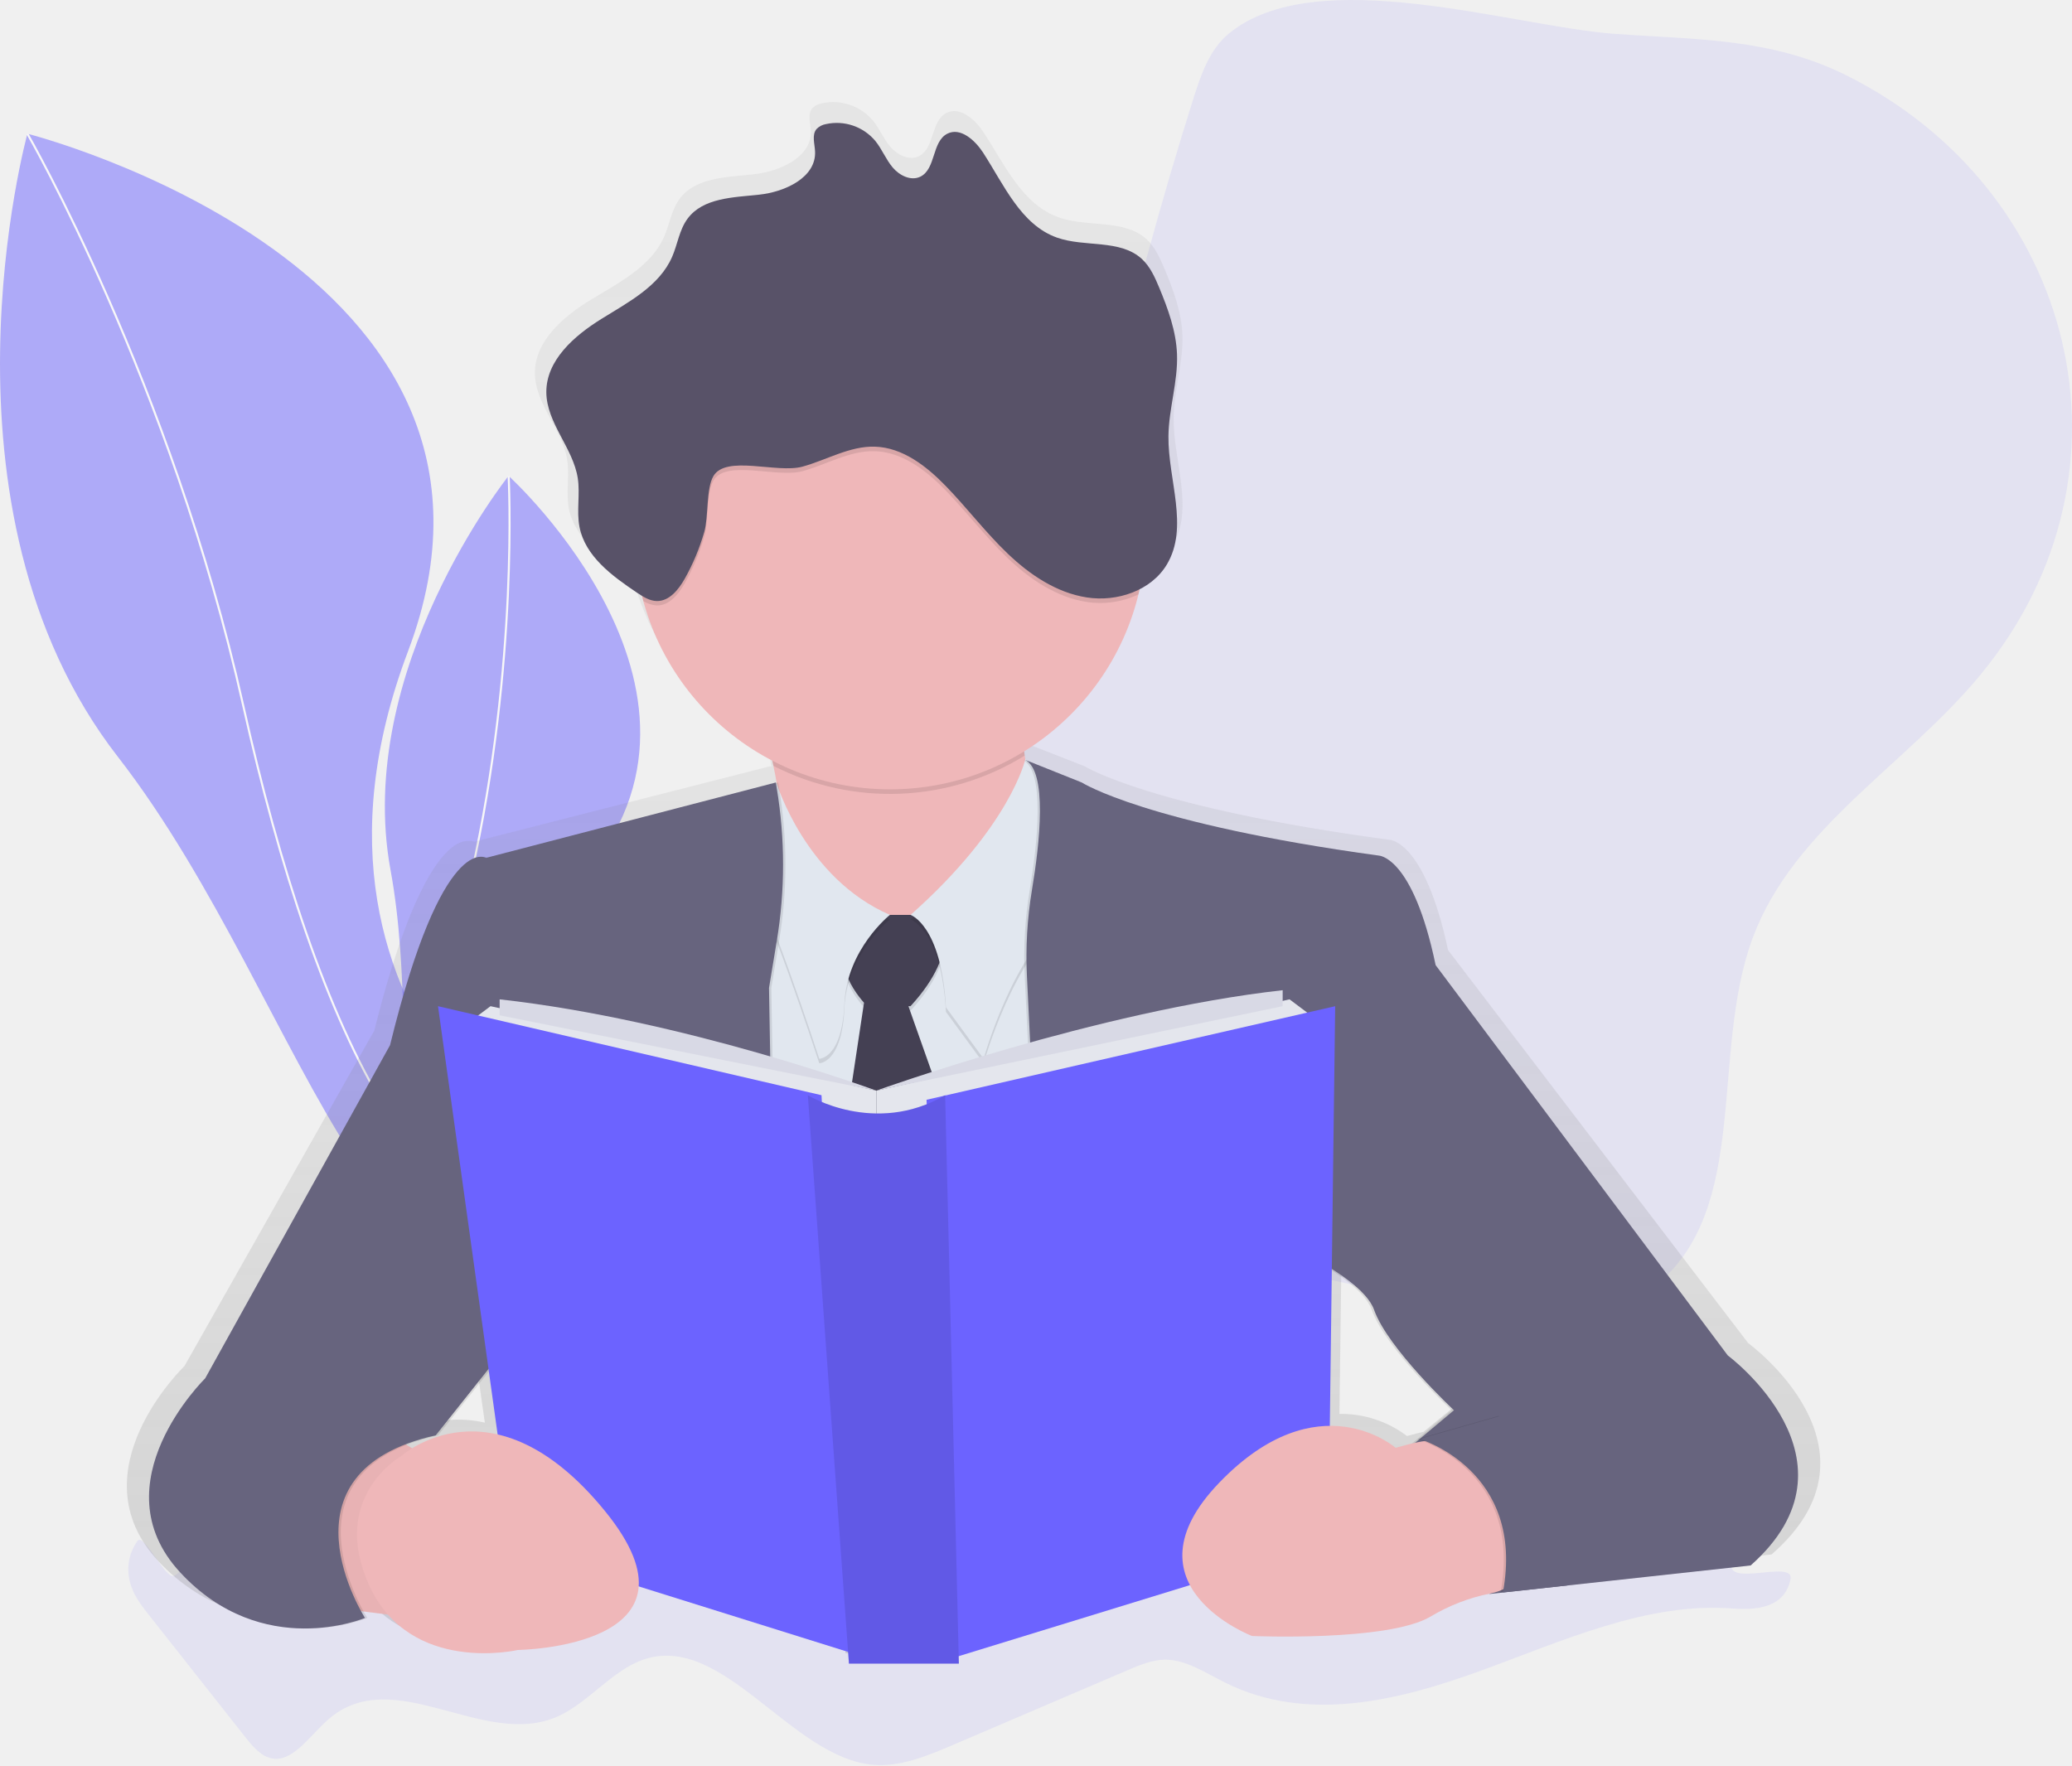
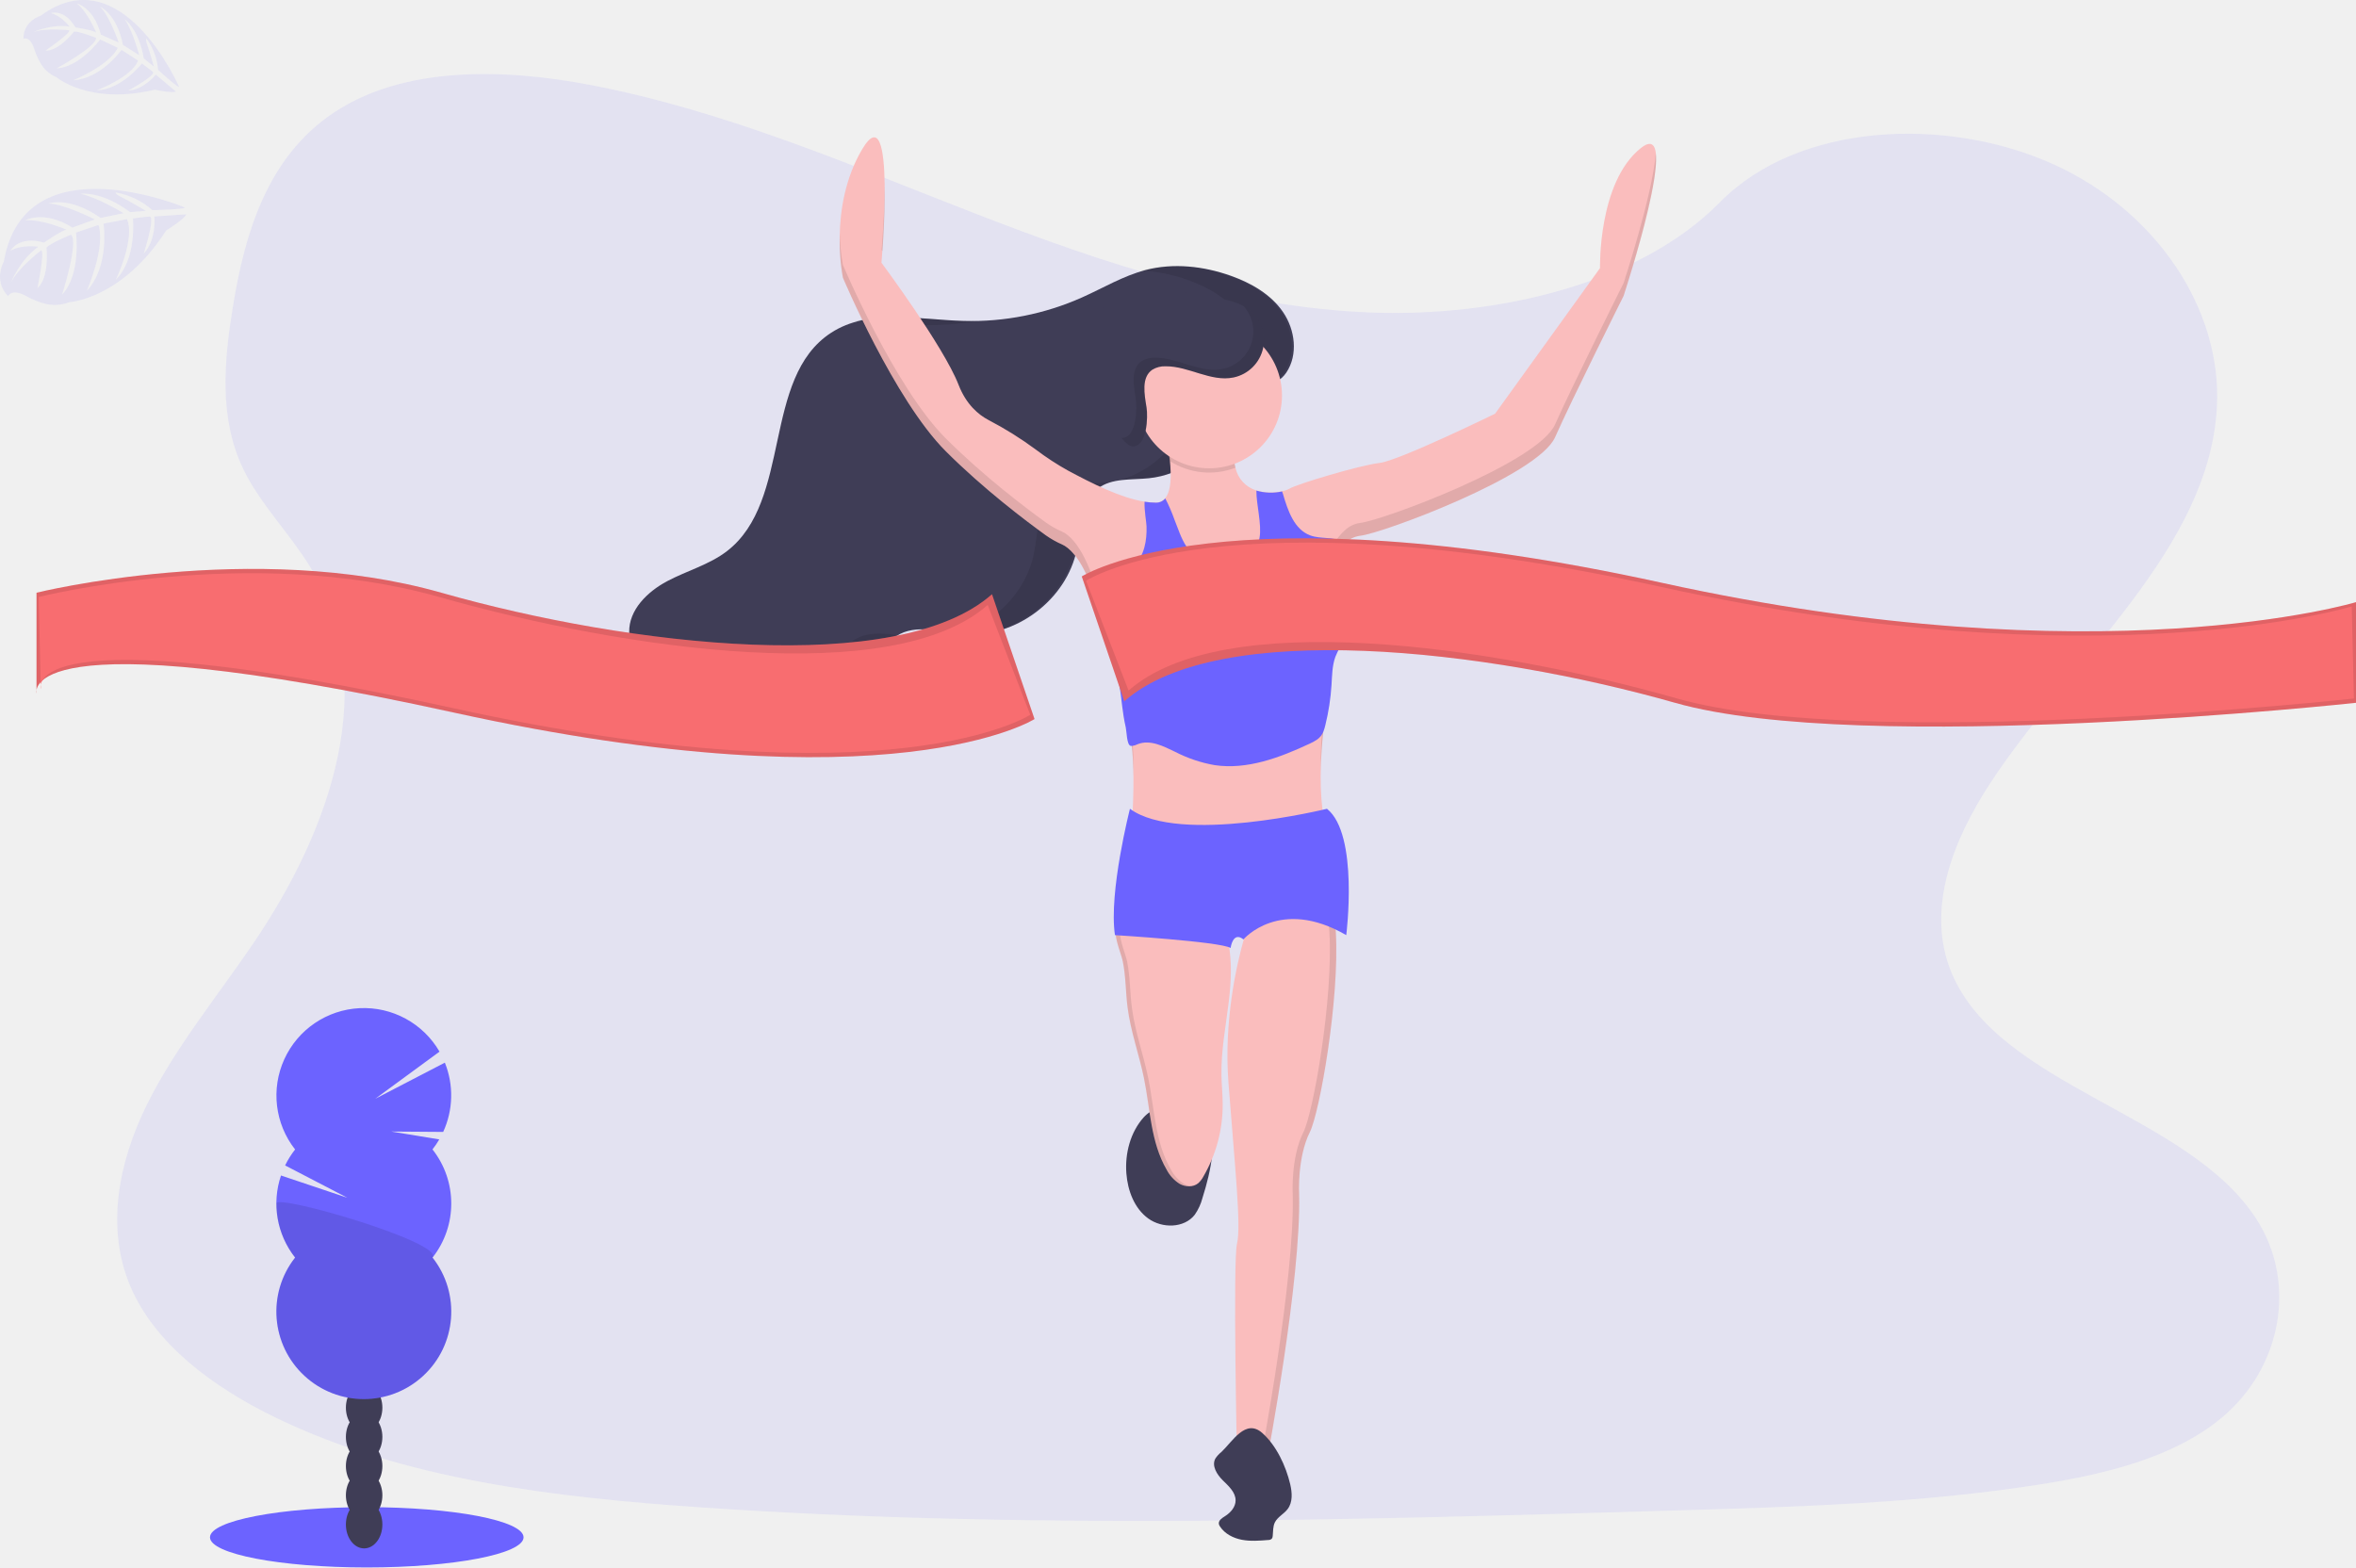
- <svg xmlns="http://www.w3.org/2000/svg" id="5e1838a0-6e06-4e3f-aa75-de6d8e6cdfa0" data-name="Layer 1" width="1007.04" height="858" viewBox="0 0 1007.04 858">
-   <defs>
-     <linearGradient id="cc082665-c41a-43d9-8451-73726d32e49c" x1="569.66" y1="824.63" x2="569.66" y2="70.6" gradientUnits="userSpaceOnUse">
-       <stop offset="0" stop-color="gray" stop-opacity="0.25" />
-       <stop offset="0.54" stop-color="gray" stop-opacity="0.12" />
-       <stop offset="1" stop-color="gray" stop-opacity="0.1" />
-     </linearGradient>
-   </defs>
+ <svg xmlns="http://www.w3.org/2000/svg" id="bfbf73d7-c530-40db-b058-cfcd33b42d36" data-name="Layer 1" width="1100.11" height="731.98" viewBox="0 0 1100.11 731.98">
+   <path d="M691.18,230C626.46,227.7,564.82,206.81,506,184s-117.16-48.19-180.33-60.3c-40.63-7.79-87.1-8.89-119.83,12.89-31.51,21-41.69,57.15-47.16,90.73-4.12,25.26-6.54,51.84,4.74,75.49,7.84,16.42,21.74,30.22,31.36,45.95,33.47,54.72,9.81,122.2-26.45,175.63-17,25.07-36.75,49-49.88,75.66s-19.2,57.25-7.71,84.47c11.38,27,38.51,47.24,67.9,61.49,59.69,28.94,130,37.23,198.61,41.92,151.83,10.39,304.46,5.89,456.69,1.39,56.34-1.67,112.92-3.36,168.34-12.07,30.78-4.84,62.55-12.52,84.9-31.05,28.36-23.53,35.39-63.38,16.38-92.88-31.88-49.49-120-61.78-142.31-114.9-12.26-29.23.33-61.8,18.16-88.91,38.24-58.16,102.33-109.19,105.7-175.68,2.32-45.66-28.49-91.39-76.13-113-49.93-22.65-119.18-19.8-156,17.69C815,217.08,748.33,231.93,691.18,230Z" transform="translate(-49.94 -84.01)" fill="#6c63ff" opacity="0.1" />
+   <ellipse cx="171.26" cy="717.9" rx="73.21" ry="14.08" fill="#6c63ff" />
+   <ellipse cx="170.03" cy="711.92" rx="8.52" ry="11.16" fill="#3f3d56" />
+   <ellipse cx="170.03" cy="698.28" rx="8.52" ry="11.16" fill="#3f3d56" />
+   <ellipse cx="170.03" cy="684.64" rx="8.52" ry="11.16" fill="#3f3d56" />
+   <ellipse cx="170.03" cy="671.01" rx="8.52" ry="11.16" fill="#3f3d56" />
+   <ellipse cx="170.03" cy="657.37" rx="8.52" ry="11.16" fill="#3f3d56" />
+   <ellipse cx="170.03" cy="643.73" rx="8.52" ry="11.16" fill="#3f3d56" />
+   <ellipse cx="170.03" cy="630.09" rx="8.52" ry="11.16" fill="#3f3d56" />
+   <path d="M251.88,620.77a40.41,40.41,0,0,0,3.18-4.67l-22.4-3.68,24.22.18a40.87,40.87,0,0,0,.78-32.35l-32.49,16.86,30-22a40.83,40.83,0,1,0-67.44,45.69,41.2,41.2,0,0,0-4.66,7.45l29.08,15.1-31-10.4a40.81,40.81,0,0,0,6.58,38.34,40.83,40.83,0,1,0,64.18,0,40.83,40.83,0,0,0,0-50.49Z" transform="translate(-49.94 -84.01)" fill="#6c63ff" />
+   <path d="M179,646a40.66,40.66,0,0,0,8.74,25.24,40.83,40.83,0,1,0,64.18,0C257.36,664.31,179,641.43,179,646Z" transform="translate(-49.94 -84.01)" opacity="0.1" />
+   <path d="M575.89,632c.62,8,3.7,16.28,10.18,21s16.79,4.63,21.74-1.71a24.32,24.32,0,0,0,3.61-7.85c4.17-13.18,7.13-27.6,2.56-40.65-10.31-.67-22.26-5.52-30,3C577.73,612.73,575.17,622.75,575.89,632Z" transform="translate(-49.94 -84.01)" fill="#3f3d56" />
+   <path d="M623.75,551.37c-1.37,11.63-3.7,23.21-3.46,34.92.09,4.52.57,9,.58,13.54a66.74,66.74,0,0,1-9,33.57,11.26,11.26,0,0,1-2.46,3.18c-2.37,1.92-5.94,1.76-8.6.29a16.92,16.92,0,0,1-6.11-6.63c-7.45-12.76-7.66-28.27-10.61-42.74-2.26-11.07-6.22-21.8-7.65-33-.93-7.21-.79-14.56-2.27-21.68-.45-2.15-1.71-5.38-2.54-8.55-.76-2.83-1.18-5.61-.4-7.52,1.59-3.91,6.8-2.39,10.19-2.15a234.58,234.58,0,0,0,35.86-.09c1.18-.09,2.52-.14,3.35.7a4.12,4.12,0,0,1,.8,1.45,48.53,48.53,0,0,1,2.17,8C625.25,533.37,624.79,542.5,623.75,551.37Z" transform="translate(-49.94 -84.01)" fill="#fabdbd" />
  <g opacity="0.1">
-     <path d="M693.73,37.32c-9.33,7.66-13.5,19.8-17.14,31.31q-12.24,38.74-22.89,78C643.35,184.65,633.95,223.51,615,258.1s-46.56,63.26-73.87,91.59l-98.38,102c-30.4,31.53-62.83,67.92-62.25,111.72.5,38,27.06,71.71,59.56,91.33s70.48,27.65,107.65,35.37c18.87,3.92,38.9,7.77,57,1.25,21.74-7.82,35.91-28.77,55.78-40.56,35.65-21.17,80.82-9.26,120.76,1.84s87,19.52,119.39-6.34c47-37.53,26.74-113.14,47.73-169.5,19.92-53.49,75-84.25,111.15-128.41,80.76-98.63,45.45-235.63-66-290.93C957,39.39,921,40.32,881.39,37.47,832,33.93,736.3,2.35,693.73,37.32Z" transform="translate(-96.48 -21)" fill="#6c63ff" />
+     <path d="M619.15,514.51a8.8,8.8,0,0,0-1.85,0c-5.72.46-11.45.69-17.17.72Q609.64,515.25,619.15,514.51Z" transform="translate(-49.94 -84.01)" />
+     <path d="M602.83,636.87a16.92,16.92,0,0,1-6.11-6.63c-7.45-12.76-7.66-28.27-10.61-42.74-2.26-11.07-6.22-21.8-7.65-33-.93-7.21-.79-14.56-2.27-21.68-.45-2.15-1.71-5.38-2.54-8.55-.76-2.83-1.18-5.61-.4-7.52a4.26,4.26,0,0,1,4-2.6c-2.53-.17-5,.13-6,2.6-.78,1.91-.36,4.69.4,7.52.83,3.17,2.09,6.4,2.54,8.55,1.48,7.12,1.34,14.47,2.27,21.68,1.43,11.21,5.39,21.94,7.65,33,2.95,14.47,3.16,30,10.61,42.74a16.92,16.92,0,0,0,6.11,6.63,8.88,8.88,0,0,0,5.24,1.06A9.22,9.22,0,0,1,602.83,636.87Z" transform="translate(-49.94 -84.01)" />
  </g>
-   <g opacity="0.5">
-     <path d="M389.41,607.83s-165.2-83.6-94.6-270.33S109.8,86,109.8,86s-50.07,181.82,44,302.9S284.16,711,389.41,607.83Z" transform="translate(-96.48 -21)" fill="#6c63ff" />
-     <path d="M109.8,86s69.7,120.77,104.87,277.87,92.43,286.74,173.89,241" transform="translate(-96.48 -21)" fill="none" stroke="#fff" stroke-miterlimit="10" />
+   <path d="M661.56,612.7c-6,12-5,29-5,29,1,40-15,124-15,124h-14s-2-93,0-101-1-36-4-75c-2.23-29,3.84-55.28,7.1-66.81,1.12-4,1.9-6.19,1.9-6.19s23-34,36-18c3,3.72,4.59,11.23,5.14,20.71C675.48,550.69,666.16,603.49,661.56,612.7Z" transform="translate(-49.94 -84.01)" fill="#fabdbd" />
+   <path d="M673.7,519.41c-.55-9.48-2.12-17-5.14-20.71-2.9-3.56-6.3-4.64-9.82-4.17a10.66,10.66,0,0,1,6.82,4.17c3,3.72,4.59,11.23,5.14,20.71,1.78,31.28-7.54,84.08-12.14,93.29-6,12-5,29-5,29,1,40-15,124-15,124h3s16-84,15-124c0,0-1-17,5-29C666.16,603.49,675.48,550.69,673.7,519.41Z" transform="translate(-49.94 -84.01)" opacity="0.1" />
+   <path d="M620.28,762.05a13,13,0,0,0-2.86,3.12c-1.79,3.38.75,7.42,3.47,10.11s6,5.57,6,9.4c0,3.08-2.33,5.72-4.94,7.36-1.4.88-3.16,2-2.87,3.66a3.44,3.44,0,0,0,.53,1.17c2.24,3.43,6.21,5.44,10.23,6.2s8.17.43,12.26.1a2.47,2.47,0,0,0,1.68-.58,2.28,2.28,0,0,0,.45-1.38c.2-2.12.07-4.36,1-6.27,1.3-2.61,4.29-3.94,6-6.28,2.4-3.2,2.07-7.65,1.16-11.54-2-8.47-6.45-18.13-13.13-24C631.52,746.38,625.45,757.18,620.28,762.05Z" transform="translate(-49.94 -84.01)" fill="#3f3d56" />
+   <path d="M650.58,258c5.58-8.34,4.13-20-1.57-28.3s-14.86-13.52-24.31-16.89c-12.74-4.54-26.79-6.09-39.88-2.68-10.42,2.71-19.78,8.38-29.6,12.76a127.29,127.29,0,0,1-55.28,11c-21.11-.59-44.24-6-61.95,5.54-32.42,21.09-18,78.49-48.67,102-8.27,6.34-18.68,9.11-27.88,14s-17.92,13.4-17.7,23.82c.1,5,2.3,9.77,5,14,11.5,18.23,33,29.51,54.53,29.3s42.54-11.66,54.95-29.28c3.11-4.41,5.85-9.32,10.36-12.26,9-5.9,20.86-1.77,31.6-.89,23.91,1.95,47.83-16,52.59-39.55,2-10.05,1.65-22.06,9.74-28.37,6.53-5.09,15.72-4,24-4.87,15.14-1.57,27.09-11,35.31-23.32,3.77-5.65,4.21-12.4,9.35-16.85C636.71,262.27,645.28,265.88,650.58,258Z" transform="translate(-49.94 -84.01)" fill="#3f3d56" />
+   <g opacity="0.1">
+     <path d="M479.94,235.82a126.77,126.77,0,0,0,26.17-2c-2.38.07-4.78.07-7.17,0-16.57-.46-34.38-3.88-49.84.24C459.3,234.16,469.85,235.54,479.94,235.82Z" transform="translate(-49.94 -84.01)" />
+     <path d="M448.56,383c-4.51,2.94-7.25,7.85-10.36,12.26a70.25,70.25,0,0,1-39.47,27.21c1.17.05,2.34.08,3.52.07,21.55-.21,42.54-11.66,54.95-29.28,3.11-4.41,5.85-9.32,10.36-12.26l.78-.48C461.28,379.55,454.35,379.21,448.56,383Z" transform="translate(-49.94 -84.01)" />
+     <path d="M648,229.67c-5.69-8.26-14.86-13.52-24.31-16.89-12.74-4.54-26.79-6.09-39.88-2.68-.3.07-.59.16-.88.24a76.55,76.55,0,0,1,21.76,4.44c9.45,3.37,18.62,8.63,24.31,16.89s7.15,20,1.57,28.3c-5.3,7.91-13.87,4.3-19.48,9.17-5.14,4.45-5.58,11.2-9.35,16.85-7.07,10.57-16.91,19-29.16,22.2,4.21-.5,8.65-.44,12.85-.88,15.14-1.57,27.09-11,35.31-23.32,3.77-5.65,4.21-12.4,9.35-16.85,5.61-4.87,14.18-1.26,19.48-9.17C655.16,249.63,653.71,237.93,648,229.67Z" transform="translate(-49.94 -84.01)" />
+     <path d="M566.44,309.31c-8.23.86-17.42-.22-24,4.87-8.09,6.31-7.7,18.32-9.74,28.37C529.19,360.12,514.93,374.61,498,380l1.19.11c23.91,1.95,47.83-16,52.59-39.55,2-10.05,1.65-22.06,9.74-28.37a18.06,18.06,0,0,1,6.21-3C567.28,309.2,566.87,309.27,566.44,309.31Z" transform="translate(-49.94 -84.01)" />
  </g>
-   <g opacity="0.5">
-     <path d="M353.92,638.37s-66.06-94.83,21.58-186.24-31.83-199.82-31.83-199.82S268.32,346.43,286.31,444,270.07,670.7,353.92,638.37Z" transform="translate(-96.48 -21)" fill="#6c63ff" />
-     <path d="M343.68,252.31s5,90.72-18.1,193.52-27.13,195.38,28.67,190.57" transform="translate(-96.48 -21)" fill="none" stroke="#fff" stroke-miterlimit="10" />
+   <path d="M808.06,222.2s-24,48-32,66-81,45-91,46a12.88,12.88,0,0,0-7.14,3.44c-5.65,5-8.86,13.56-8.86,13.56s4,27-1,72c-.1.87-.19,1.74-.27,2.58-4.36,42.82,4.77,52.92,4.77,52.92s-97,37-94-11c.94-15.11.8-26.15-.13-35.38a148.57,148.57,0,0,0-5.74-27.86c-2.37-8.29-5.2-17.38-8.13-29.76A130.53,130.53,0,0,0,559,356.55c-.07-.18-.14-.36-.2-.53-5-12.41-10-16.42-12.86-17.72a43.23,43.23,0,0,1-7.68-4.32c-9.24-6.67-29.07-21.62-46.73-39.28-24-24-48-81-48-81s-7-33,9-60,9,53,9,53,29,39,36,57c3.6,9.26,9.32,14,14,16.46A166,166,0,0,1,533.67,294a129.29,129.29,0,0,0,14.89,9.72c11.18,6,24.57,12.77,35.73,14.55a33.69,33.69,0,0,0,5.27.45,5.46,5.46,0,0,0,4.4-2c3-3.53,2.93-11.13,2.24-17.38a88.32,88.32,0,0,0-1.64-9.63s32.5-20.5,31.5,4.5a27.94,27.94,0,0,0,.76,8.22,14.25,14.25,0,0,0,9.69,10.6,24,24,0,0,0,12,.39,11.73,11.73,0,0,0,3.54-1.21c3-2,33-11,42-12s54-23,54-23l49-68s-1-40,19-56S808.06,222.2,808.06,222.2Z" transform="translate(-49.94 -84.01)" fill="#fabdbd" />
+   <g opacity="0.1">
+     <path d="M667.79,419.78a199.39,199.39,0,0,0-1.15,24.2c.1-5.28.45-11.31,1.15-18.2.08-.84.17-1.71.27-2.58a392.15,392.15,0,0,0,2.5-46.39,401.7,401.7,0,0,1-2.5,40.39C668,418.07,667.87,418.94,667.79,419.78Z" transform="translate(-49.94 -84.01)" />
+     <path d="M595.6,289.07c-.67.39-1,.63-1,.63a85.66,85.66,0,0,1,1.92,13A61.34,61.34,0,0,0,595.6,289.07Z" transform="translate(-49.94 -84.01)" />
+     <path d="M462,201.27c.49-7,1.22-19.55,1.08-30.71-.17,14.92-1.5,30.14-1.5,30.14Z" transform="translate(-49.94 -84.01)" />
+     <path d="M578.63,466.53c0,.39,0,.78-.07,1.17-3,48,94,11,94,11a16.28,16.28,0,0,1-2.53-5.08C655.42,478.82,582,503,578.63,466.53Z" transform="translate(-49.94 -84.01)" />
+     <path d="M808.06,216.2s-24,48-32,66-81,45-91,46a12.88,12.88,0,0,0-7.14,3.44c-5.65,5-8.86,13.56-8.86,13.56s.24,1.63.53,4.73c1.12-2.57,4-8.47,8.33-12.29a12.88,12.88,0,0,1,7.14-3.44c10-1,83-28,91-46s32-66,32-66,16.91-51.35,15.05-66.71C821.57,175.17,808.06,216.2,808.06,216.2Z" transform="translate(-49.94 -84.01)" />
+     <path d="M578.43,426.32a148.57,148.57,0,0,0-5.74-27.86c-2.37-8.29-5.2-17.38-8.13-29.76A130.53,130.53,0,0,0,559,350.55c-.07-.18-.14-.36-.2-.53-5-12.41-10-16.42-12.86-17.72a43.23,43.23,0,0,1-7.68-4.32c-9.24-6.67-29.07-21.62-46.73-39.28-24-24-48-81-48-81a90.42,90.42,0,0,1-1.48-14.58,96.4,96.4,0,0,0,1.48,20.58s24,57,48,81c17.66,17.66,37.49,32.61,46.73,39.28A43.23,43.23,0,0,0,546,338.3c2.85,1.3,7.84,5.31,12.86,17.72.06.17.13.35.2.53a130.53,130.53,0,0,1,5.53,18.15c2.93,12.38,5.76,21.47,8.13,29.76a148.57,148.57,0,0,1,5.74,27.86c.42,4.18.67,8.73.74,13.85A174.17,174.17,0,0,0,578.43,426.32Z" transform="translate(-49.94 -84.01)" />
+   </g>
+   <path d="M677.47,382.88a59.56,59.56,0,0,0-4,7.88c-1.51,4.2-1.52,8.77-1.8,13.22a106.14,106.14,0,0,1-2.84,18.52,20.48,20.48,0,0,1-1,3.28,8.67,8.67,0,0,1-1.17,2,8.53,8.53,0,0,1-1.86,1.69,21.82,21.82,0,0,1-3.39,1.85c-13.92,6.5-29.1,12.24-44.29,10a64.45,64.45,0,0,1-18.43-6.2c-5.5-2.67-11.72-5.84-17.42-3.62h0a8.77,8.77,0,0,1-2.79.87,2.65,2.65,0,0,1-.56-.05c-1.88-.36-1.88-6.7-2.31-8.57-1.64-7.18-1.89-13-2.87-19.24a63.13,63.13,0,0,0-2.41-10.17c-4-12.1-5.21-25-5.21-37.68,0-.63-4.5,0-6-.06-.38,0-.59-.06-.5-.19a2,2,0,0,1,.3-.34,4.57,4.57,0,0,1,1.79-.89l1.18-.35c6.18-1.75,13-2.48,17.62-6.83,4.8-4.49,6-11.66,5.79-18.22-.06-2.11-1.09-7.23-.92-11.48a33.69,33.69,0,0,0,5.27.45,5.46,5.46,0,0,0,4.4-2,79,79,0,0,1,4.32,10c1.7,4.18,3,8.58,5.49,12.36,4,6.16,11.38,10.21,18.72,9.59s14.17-6.26,15.48-13.5c1.15-6.35-1.52-15.49-1.46-22.09a24,24,0,0,0,12,.39,10.84,10.84,0,0,1,.43,1.25c2.25,7.72,5.25,16.58,12.8,19.32,4.88,1.76,10.65.44,15.16,3a9.73,9.73,0,0,1,1,.66,11.07,11.07,0,0,1,2.65,2.81,22.59,22.59,0,0,1,3.21,10.08A55.92,55.92,0,0,1,677.47,382.88Z" transform="translate(-49.94 -84.01)" fill="#6c63ff" />
+   <path d="M626.82,302.42a34.08,34.08,0,0,1-30.62-3.09,88.32,88.32,0,0,0-1.64-9.63s32.5-20.5,31.5,4.5A27.94,27.94,0,0,0,626.82,302.42Z" transform="translate(-49.94 -84.01)" opacity="0.1" />
+   <circle cx="564.61" cy="184.69" r="34" fill="#fabdbd" />
+   <path d="M555.06,353.2s66-42,271,3,324,9,324,9v47s-230,25-318,0-213.27-39.42-257.14-.71Z" transform="translate(-49.94 -84.01)" fill="#f86d70" />
+   <path d="M555.06,353.2s66-42,271,3,324,9,324,9v47s-230,25-318,0-213.27-39.42-257.14-.71Z" transform="translate(-49.94 -84.01)" opacity="0.1" />
+   <path d="M557.06,355.2s64-42,269,3,322,9,322,9l1,43s-228,25-316,0-212.27-42.42-256.14-3.71Z" transform="translate(-49.94 -84.01)" fill="#f86d70" />
+   <path d="M533,419.8s-66,42-271-3-195-9-195-9v-47s101-25,189,0,213.27,39.42,257.14.71Z" transform="translate(-49.94 -84.01)" fill="#f86d70" />
+   <path d="M533,419.8s-66,42-271-3-195-9-195-9v-47s101-25,189,0,213.27,39.42,257.14.71Z" transform="translate(-49.94 -84.01)" opacity="0.1" />
+   <path d="M531,417.8s-64,42-269-3-193-9-193-9l-1-43s99-25,187,0,212.27,42.42,256.14,3.71Z" transform="translate(-49.94 -84.01)" fill="#f86d70" />
+   <path d="M585.31,274.33c-1-6.24-2.54-14.1,2.68-17.67a11.1,11.1,0,0,1,6.19-1.6c10.81-.11,21.14,7.42,31.74,5.22a17.89,17.89,0,0,0,7-31.87c-4.17-3.1-9.44-4.22-14.54-5.27-13.41-2.76-27.41-5.51-40.65-2s-25.34,15.38-24.28,29c.5,6.52,3.82,12.44,7.29,18,2.64,4.22,12.92,24,17.91,24.3C585.69,292.85,586,278.41,585.31,274.33Z" transform="translate(-49.94 -84.01)" fill="#3f3d56" />
+   <path d="M669.56,461.7s-69,17-92,0c0,0-10,39-7,59,0,0,49,3,54,6,0,0,1-8,6-4,0,0,17-20,48-2C678.56,520.7,684.56,473.7,669.56,461.7Z" transform="translate(-49.94 -84.01)" fill="#6c63ff" />
+   <path d="M632.94,228.41a19.84,19.84,0,0,0-2.23-1.4,17.85,17.85,0,0,1-9.79,29.27c-10.6,2.2-20.93-5.33-31.74-5.22a11.1,11.1,0,0,0-6.19,1.6c-5.22,3.57-3.69,11.43-2.69,17.67.66,4.08.39,18.52-6.63,18.13l-.12,0c1.93,2.35,3.73,3.94,5.12,4,7,.39,7.29-14,6.63-18.13-1-6.24-2.53-14.1,2.69-17.67a11.1,11.1,0,0,1,6.19-1.6c10.81-.11,21.14,7.42,31.74,5.22a17.89,17.89,0,0,0,7-31.87Z" transform="translate(-49.94 -84.01)" opacity="0.1" />
+   <g opacity="0.1">
+     <path d="M136.3,180.91s-74.77-31.44-84.57,25.26c0,0-5.11,8.83,2,16.13,0,0,1.53-3.91,8.76.14a37.6,37.6,0,0,0,8.16,3.31,18.36,18.36,0,0,0,11.62-.62h0s24.59-1.33,45.27-33.5c0,0,8.86-5.48,9.31-7.53l-14.82,1s1.13,10.85-5,17.36c0,0,5.45-16.83,2.83-17.31-.53-.1-7.83.87-7.83.87s1.89,18.86-8,28.62c0,0,9.18-19.19,5.18-28.28l-10.93,2.11s3,19.84-7.82,31.39c0,0,8.89-20.4,5.46-30.77l-10.48,3.52s2.53,19.42-6.52,29c0,0,7.9-24.61,4.18-28,0,0-9.42,3.82-11.44,6,0,0,1.5,14-4.26,19,0,0,3.54-17,1.79-17.7,0,0-10.95,8.24-14.28,15.35,0,0,4.16-10.86,12.9-17,0,0-7.34-1.24-13,1.83,0,0,3.79-7.21,15.65-3.79,0,0,8.79-6.08,10.55-6,0,0-11.22-5-19.33-4.39,0,0,8.69-5,22.08,3.36l10.44-3.78s-14.49-7.43-21.76-7.4c0,0,9.66-3.73,24.48,6.67l10.69-2.19s-12-7.35-20.09-9.06c0,0,9.71-1.53,23.18,8.56l7.32-.62s-8.86-5.21-11.54-6.48-2.56-2.1-2.56-2.1a34.9,34.9,0,0,1,17.17,8.26S136.23,181.84,136.3,180.91Z" transform="translate(-49.94 -84.01)" fill="#6c63ff" />
  </g>
  <g opacity="0.1">
-     <path d="M159.19,787.86c1.16,7.13,5.29,12.56,9.21,17.54l46.65,59.14c3.75,4.76,7.78,9.71,12.82,11,10.53,2.79,19-10.73,28-18.64,32-28.12,75.73,14.69,111.9-1.68,14.47-6.55,26.19-22.11,40.94-27.38,39.05-14,72.14,47.85,112.46,51,13.24,1,26.23-4.44,38.88-9.85l84.38-36.12c5.86-2.51,11.82-5,18-5.15,10.38-.18,20.05,6.5,29.82,11.31,39.33,19.38,83,8.92,123.4-5.76s81.09-33.57,122.85-30.44c10.87.82,25.23.13,28.2-14.13,1.77-8.48-22.12.41-27.65-4.16s7.63-23.64,1.18-24.45c-37.53-4.7-75.77-4.83-112.45,7-19,6.12-37.69,15.44-57.2,17.35-20.34,2-40.57-4.16-60.54-9.76-50.57-14.18-102-25-153.63-22.8-91.76,4-182.14,49.26-273.44,36.14a232.69,232.69,0,0,1-77.4-25.92c-12.32-6.65-11.77,16.9-24.34,24.83-4.09,2.58-14.8-21.48-18-16.85A23.52,23.52,0,0,0,159.19,787.86Z" transform="translate(-96.48 -21)" fill="#6c63ff" />
+     <path d="M133.54,124.55S107,63.28,68.91,91.38c0,0-8.07,2.34-8,10.7,0,0,3.14-1.45,5.12,5.07a31.39,31.39,0,0,0,3,6.62A15,15,0,0,0,76.22,120h0s15.36,13.22,46,5.89c0,0,8.39,1.8,9.83.83l-9.37-7.86s-5.5,7.09-12.88,7.44c0,0,12.83-6.9,11.54-8.68-.26-.36-5.14-3.94-5.14-3.94s-9.63,12.28-21,12.47c0,0,16.39-6.18,19.19-13.85l-7.69-5s-9.54,13.49-22.53,14.19c0,0,16.9-7,20.77-15.16l-8.23-3.88s-9.56,13-20.37,13.49c0,0,18.71-10.12,18.42-14.25,0,0-7.77-3.1-10.23-2.92,0,0-7.07,9.15-13.38,8.89,0,0,11.79-8.09,11.14-9.5,0,0-11.2-1.34-17.23,1,0,0,8.66-4.08,17.35-2.74,0,0-3.65-4.93-8.74-6.3,0,0,6.36-2.13,11.46,6.66,0,0,8.68,1.39,9.69,2.43,0,0-3.8-9.39-9-13.62,0,0,8,2,11.2,14.57l8.35,3.71S101,91.2,96.61,87.09c0,0,7.87,3.28,10.75,17.9l7.59,4.79S112,98.58,108.18,93c0,0,6.64,4.61,8.9,18.28l4.7,3.8s-2.3-8.14-3.17-10.42-.32-2.7-.32-2.7a28.81,28.81,0,0,1,5.49,14.69S133,125.07,133.54,124.55Z" transform="translate(-49.94 -84.01)" fill="#6c63ff" />
  </g>
-   <path d="M946.12,673.83l-145.85-191c-11.39-53.62-28.49-53.62-28.49-53.62-116.22-15.64-148.12-35.75-148.12-35.75l-26-10.18L595.49,382c-.1-.57-.21-1.14-.31-1.73s-.2-1.37-.28-2.06a125.45,125.45,0,0,0,57-76.8c.21-.84.4-1.7.6-2.55a32.84,32.84,0,0,0,13.59-12.11c11.17-18.31.56-41.49.8-62.82.15-13.48,4.8-26.69,4.27-40.16-.44-11.28-4.48-22.11-8.89-32.53-2.14-5.07-4.5-10.25-8.6-14-10.87-9.87-28.47-5.64-42.43-10.5-18.06-6.29-26.47-25.89-36.91-41.65-4-6.08-11.28-12.5-17.85-9.17-7.71,3.9-5.62,17.25-13.41,21-4.72,2.27-10.49-.59-13.86-4.55s-5.3-8.93-8.62-12.93A25.34,25.34,0,0,0,496,71.2a8.53,8.53,0,0,0-4.67,2.39c-2.49,2.9-.93,7.22-.76,11,.59,12.73-15,19.8-27.88,21.15s-28.06,1.51-35.77,11.76c-4.08,5.43-4.95,12.5-7.7,18.68-6.38,14.33-21.81,22.18-35.37,30.41s-27.52,20.23-27.4,35.87c.12,15,13.36,27.15,15.69,42,1.24,7.87-.69,16,.85,23.83,2.83,14.36,16.25,24,28.63,32.15.84.55,1.69,1.1,2.56,1.62.22.88.44,1.75.68,2.62a125.91,125.91,0,0,0,64.36,78c.2.84.39,1.69.58,2.56.59,2.68,1.14,5.47,1.63,8.33l-.38.1,0-.28L327,430.12a6.24,6.24,0,0,0-2.71-.34c-5.9-.48-24.35,5.88-45.88,92.13L186.13,685s-53.55,51.39-12.53,95c20.91,22.21,44.49,27.58,62.58,27.51A86.36,86.36,0,0,0,267,802.29s-.74-1.14-1.88-3.16l12.2,1.49c24,26.68,64.88,17.31,64.88,17.31s58.15-.66,60.29-31.07L507,818.92l.42,5.71h54.88l-.09-3.64,115.46-34.78c9,16.64,31,24.87,31,24.87s67.76,2.85,89.06-9.49a95.17,95.17,0,0,1,28.86-11.11l.59-.06-.14.14,130.46-14C1016.76,725.21,946.12,673.83,946.12,673.83ZM289.45,719.25l-2.87-1.66a106.09,106.09,0,0,1,15.77-4.66l25.38-31.33,4.39,30.9A57.72,57.72,0,0,0,289.45,719.25ZM780.32,719a53.22,53.22,0,0,0-32.85-10.75l1-76.06C758,638.28,766,645,768.37,651.48c6.84,19,39.88,49.15,39.88,49.15l-17.16,14.1h0l-2.67,2.19c-.72.17-1.44.34-2.16.53Z" transform="translate(-96.48 -21)" fill="url(#cc082665-c41a-43d9-8451-73726d32e49c)" />
-   <polygon points="166.28 782 192.91 785.33 208.44 708.77 178.48 691.01 139.65 733.18 166.28 782" fill="#efb7b9" />
-   <polygon points="166.28 782 192.91 785.33 208.44 708.77 178.48 691.01 139.65 733.18 166.28 782" opacity="0.03" />
-   <path d="M620,426.86l-64.35,57.7s-124.27,27.74-93.2-11.1c17.6-22,15.26-55.39,9.92-80.21a208.09,208.09,0,0,0-9.92-33S622.25,263.76,600.06,337c-6.58,21.72-7.5,38.47-5.55,51.27C599.17,418.63,620,426.86,620,426.86Z" transform="translate(-96.48 -21)" fill="#efb7b9" />
-   <path d="M600.06,337c-6.58,21.72-7.5,38.47-5.55,51.27a124.41,124.41,0,0,1-122.12,5,208.09,208.09,0,0,0-9.92-33S622.25,263.76,600.06,337Z" transform="translate(-96.48 -21)" opacity="0.1" />
-   <path d="M653.32,280.4A124.27,124.27,0,1,1,529,156.13,123.91,123.91,0,0,1,653.32,280.4Z" transform="translate(-96.48 -21)" fill="#efb7b9" />
-   <polygon points="347.13 420.29 347.13 647.74 565.71 629.99 529.1 398.1 432.57 455.79 347.13 420.29" fill="#e1e7ef" />
-   <path d="M562.33,581.09,538,512.3H539c25.52-27.74,14.42-44.38,14.42-44.38H518c-22.55,16-6.9,36.73-1.59,42.7l-10.62,70.47Z" transform="translate(-96.48 -21)" opacity="0.1" />
-   <path d="M562.33,578.87,538,510.08H539c25.52-27.74,14.42-44.38,14.42-44.38H518c-22.55,16-6.9,36.73-1.59,42.7l-10.62,70.47Z" transform="translate(-96.48 -21)" fill="#444053" />
-   <path d="M594.81,392.2s-7,32.44-55.77,75.71c0,0,15,5,17.2,44.94l18.31,25s14.42-52.15,39.94-69.9,0-64.35,0-64.35Z" transform="translate(-96.48 -21)" opacity="0.1" />
-   <path d="M594.81,390s-7,32.44-55.77,75.71c0,0,15,5,17.2,44.94l18.31,25s14.42-52.15,39.94-69.9,0-64.35,0-64.35Z" transform="translate(-96.48 -21)" fill="#e1e7ef" />
-   <path d="M529,467.91S508,484.56,506.86,511.19s-12.2,26.63-12.2,26.63-27.74-85.43-36.61-93.2,16-40.54,16-40.54S488,450.16,529,467.91Z" transform="translate(-96.48 -21)" opacity="0.1" />
-   <path d="M529,465.7S508,482.34,506.86,509s-12.2,26.63-12.2,26.63S466.91,450.16,458,442.4s16-40.54,16-40.54S488,447.94,529,465.7Z" transform="translate(-96.48 -21)" fill="#e1e7ef" />
-   <path d="M593.4,390.25l27.74,11.1s31.07,20,144.24,35.51c0,0,16.64,0,27.74,53.26l142,189.73s68.79,51,11.1,102.08l-127,13.87s73.23-69.9-37.72-72.12L802,706.47s-32.18-30-38.83-48.82-61-39.94-61-39.94l6.66,159.77L608.93,793l-14.4-297.3a197.44,197.44,0,0,1,2.4-41.93C600.69,431.22,604.66,395.5,593.4,390.25Z" transform="translate(-96.48 -21)" opacity="0.1" />
-   <path d="M594.51,390.25l27.74,11.1s31.07,20,144.24,35.51c0,0,16.64,0,27.74,53.26l142,189.73s68.79,51,11.1,102.08l-127,13.87s73.23-69.9-37.72-72.12l20.53-17.2s-32.18-30-38.83-48.82-61-39.94-61-39.94l6.66,159.77L610,793l-14.4-297.3a197.44,197.44,0,0,1,2.4-41.93C601.8,431.22,605.77,395.5,594.51,390.25Z" transform="translate(-96.48 -21)" fill="#67647e" />
-   <path d="M474.68,401.34,333.77,438s-21.08-13.31-46.6,91l-89.87,162s-52.15,51-12.2,94.31S275,807.43,275,807.43s-45.49-71,34.4-88.76l30-37.72,135.36,15.53L471.35,501.2l3.79-22.76a226,226,0,0,0,0-74.31Z" transform="translate(-96.48 -21)" opacity="0.1" />
-   <path d="M473.57,401.34,332.66,438s-21.08-13.31-46.6,91l-89.87,162S144,742,184,785.24s89.87,22.19,89.87,22.19-45.49-71,34.4-88.76l30-37.72,135.36,15.53L470.24,501.2,474,478.44a226,226,0,0,0,0-74.31Z" transform="translate(-96.48 -21)" fill="#67647e" />
-   <polygon points="238.4 489.08 225.08 499.06 425.91 550.1 425.91 530.13 238.4 489.08" fill="#e4e6ed" />
-   <polygon points="626.74 485.75 640.05 495.74 425.91 550.1 425.91 530.13 626.74 485.75" fill="#e4e6ed" />
-   <polygon points="212.88 489.08 399.28 532.35 412.59 803.08 249.49 752.04 212.88 489.08" fill="#6c63ff" />
-   <polygon points="648.93 489.08 450.32 534.57 461.41 806.41 645.6 749.82 648.93 489.08" fill="#6c63ff" />
-   <path d="M489.1,553.35s32.54,20,66.75,0l6.66,276.28H509.08Z" transform="translate(-96.48 -21)" fill="#6c63ff" />
-   <path d="M489.1,553.35s32.54,20,66.75,0l6.66,276.28H509.08Z" transform="translate(-96.48 -21)" opacity="0.1" />
-   <path d="M339.32,506.75v7.77l183.07,36.61S429.19,516.73,339.32,506.75Z" transform="translate(-96.48 -21)" fill="#d8d9e5" />
-   <path d="M719.89,502.31v7.77l-197.5,41.05S630,512.3,719.89,502.31Z" transform="translate(-96.48 -21)" fill="#d8d9e5" />
-   <path d="M780.58,723.18l-5.79,1.56s-37.71-33-85.78,17,16,74.47,16,74.47,66,2.83,86.73-9.43a91.23,91.23,0,0,1,28.89-11.19,29.52,29.52,0,0,0,16.18-9.13h0a38.61,38.61,0,0,0,9.66-31.84h0A38.61,38.61,0,0,0,818.07,723h0A73.16,73.16,0,0,0,780.58,723.18Z" transform="translate(-96.48 -21)" fill="#efb7b9" />
-   <path d="M291.61,728.66s44.38-39.94,98.75,26.63S348.19,823,348.19,823,296,835.17,276.07,791.9,291.61,728.66,291.61,728.66Z" transform="translate(-96.48 -21)" fill="#efb7b9" />
-   <path d="M785.28,720.47s51.59,15.06,40.53,74.59l31.18-3.4,6.58-30.27-13.31-42.16-25.52-10Z" transform="translate(-96.48 -21)" opacity="0.1" />
-   <path d="M786.39,720.47s51.59,15.06,40.53,74.59l31.18-3.4,6.58-30.27-13.31-42.16-25.52-10Z" transform="translate(-96.48 -21)" fill="#67647e" />
-   <path d="M653.32,280.4a123.91,123.91,0,0,1-3.54,29.52,43.16,43.16,0,0,1-25.06,3.68c-14.7-2.25-27.68-11-38.43-21.27s-19.77-22.22-30.14-32.9c-9.4-9.68-21-18.73-34.48-19.12-12.24-.36-23.39,6.48-35.19,9.72-12.36,3.4-37.26-5.88-43.29,4.6-3.54,6.16-2.29,19.71-4.38,27a105.93,105.93,0,0,1-9.53,22.85c-3,5.27-7.41,10.86-13.46,10.81a13.61,13.61,0,0,1-6.64-2.12,124.28,124.28,0,1,1,244.15-32.8Z" transform="translate(-96.48 -21)" opacity="0.1" />
-   <path d="M486.47,247.83c11.81-3.24,23-10.08,35.19-9.72,13.48.39,25.09,9.44,34.48,19.12,10.36,10.67,19.38,22.62,30.14,32.9s23.73,19,38.43,21.27,31.25-3.26,38.88-16c10.87-18.18.55-41.21.78-62.39.15-13.39,4.67-26.51,4.16-39.89-.43-11.2-4.36-22-8.65-32.31-2.09-5-4.38-10.18-8.38-13.89-10.59-9.8-27.72-5.6-41.32-10.43-17.58-6.25-25.78-25.72-35.94-41.37-3.92-6-11-12.41-17.38-9.11-7.51,3.88-5.47,17.14-13.06,20.86-4.6,2.25-10.22-.59-13.5-4.52s-5.17-8.87-8.39-12.84a24.4,24.4,0,0,0-24-8.19,8.25,8.25,0,0,0-4.55,2.37c-2.42,2.88-.91,7.17-.74,10.93.58,12.64-14.57,19.66-27.15,21s-27.33,1.5-34.83,11.69c-4,5.39-4.82,12.41-7.5,18.55-6.22,14.24-21.24,22-34.45,30.21s-26.8,20.1-26.68,35.63c.12,14.93,13,27,15.28,41.73,1.2,7.82-.67,15.9.83,23.67,2.75,14.26,15.82,23.83,27.88,31.93,3,2,6.2,4.09,9.8,4.12,6,.05,10.49-5.54,13.46-10.81a106,106,0,0,0,9.53-22.85c2.09-7.31.84-20.86,4.38-27C449.21,241.95,474.11,251.22,486.47,247.83Z" transform="translate(-96.48 -21)" fill="#585268" />
</svg>
